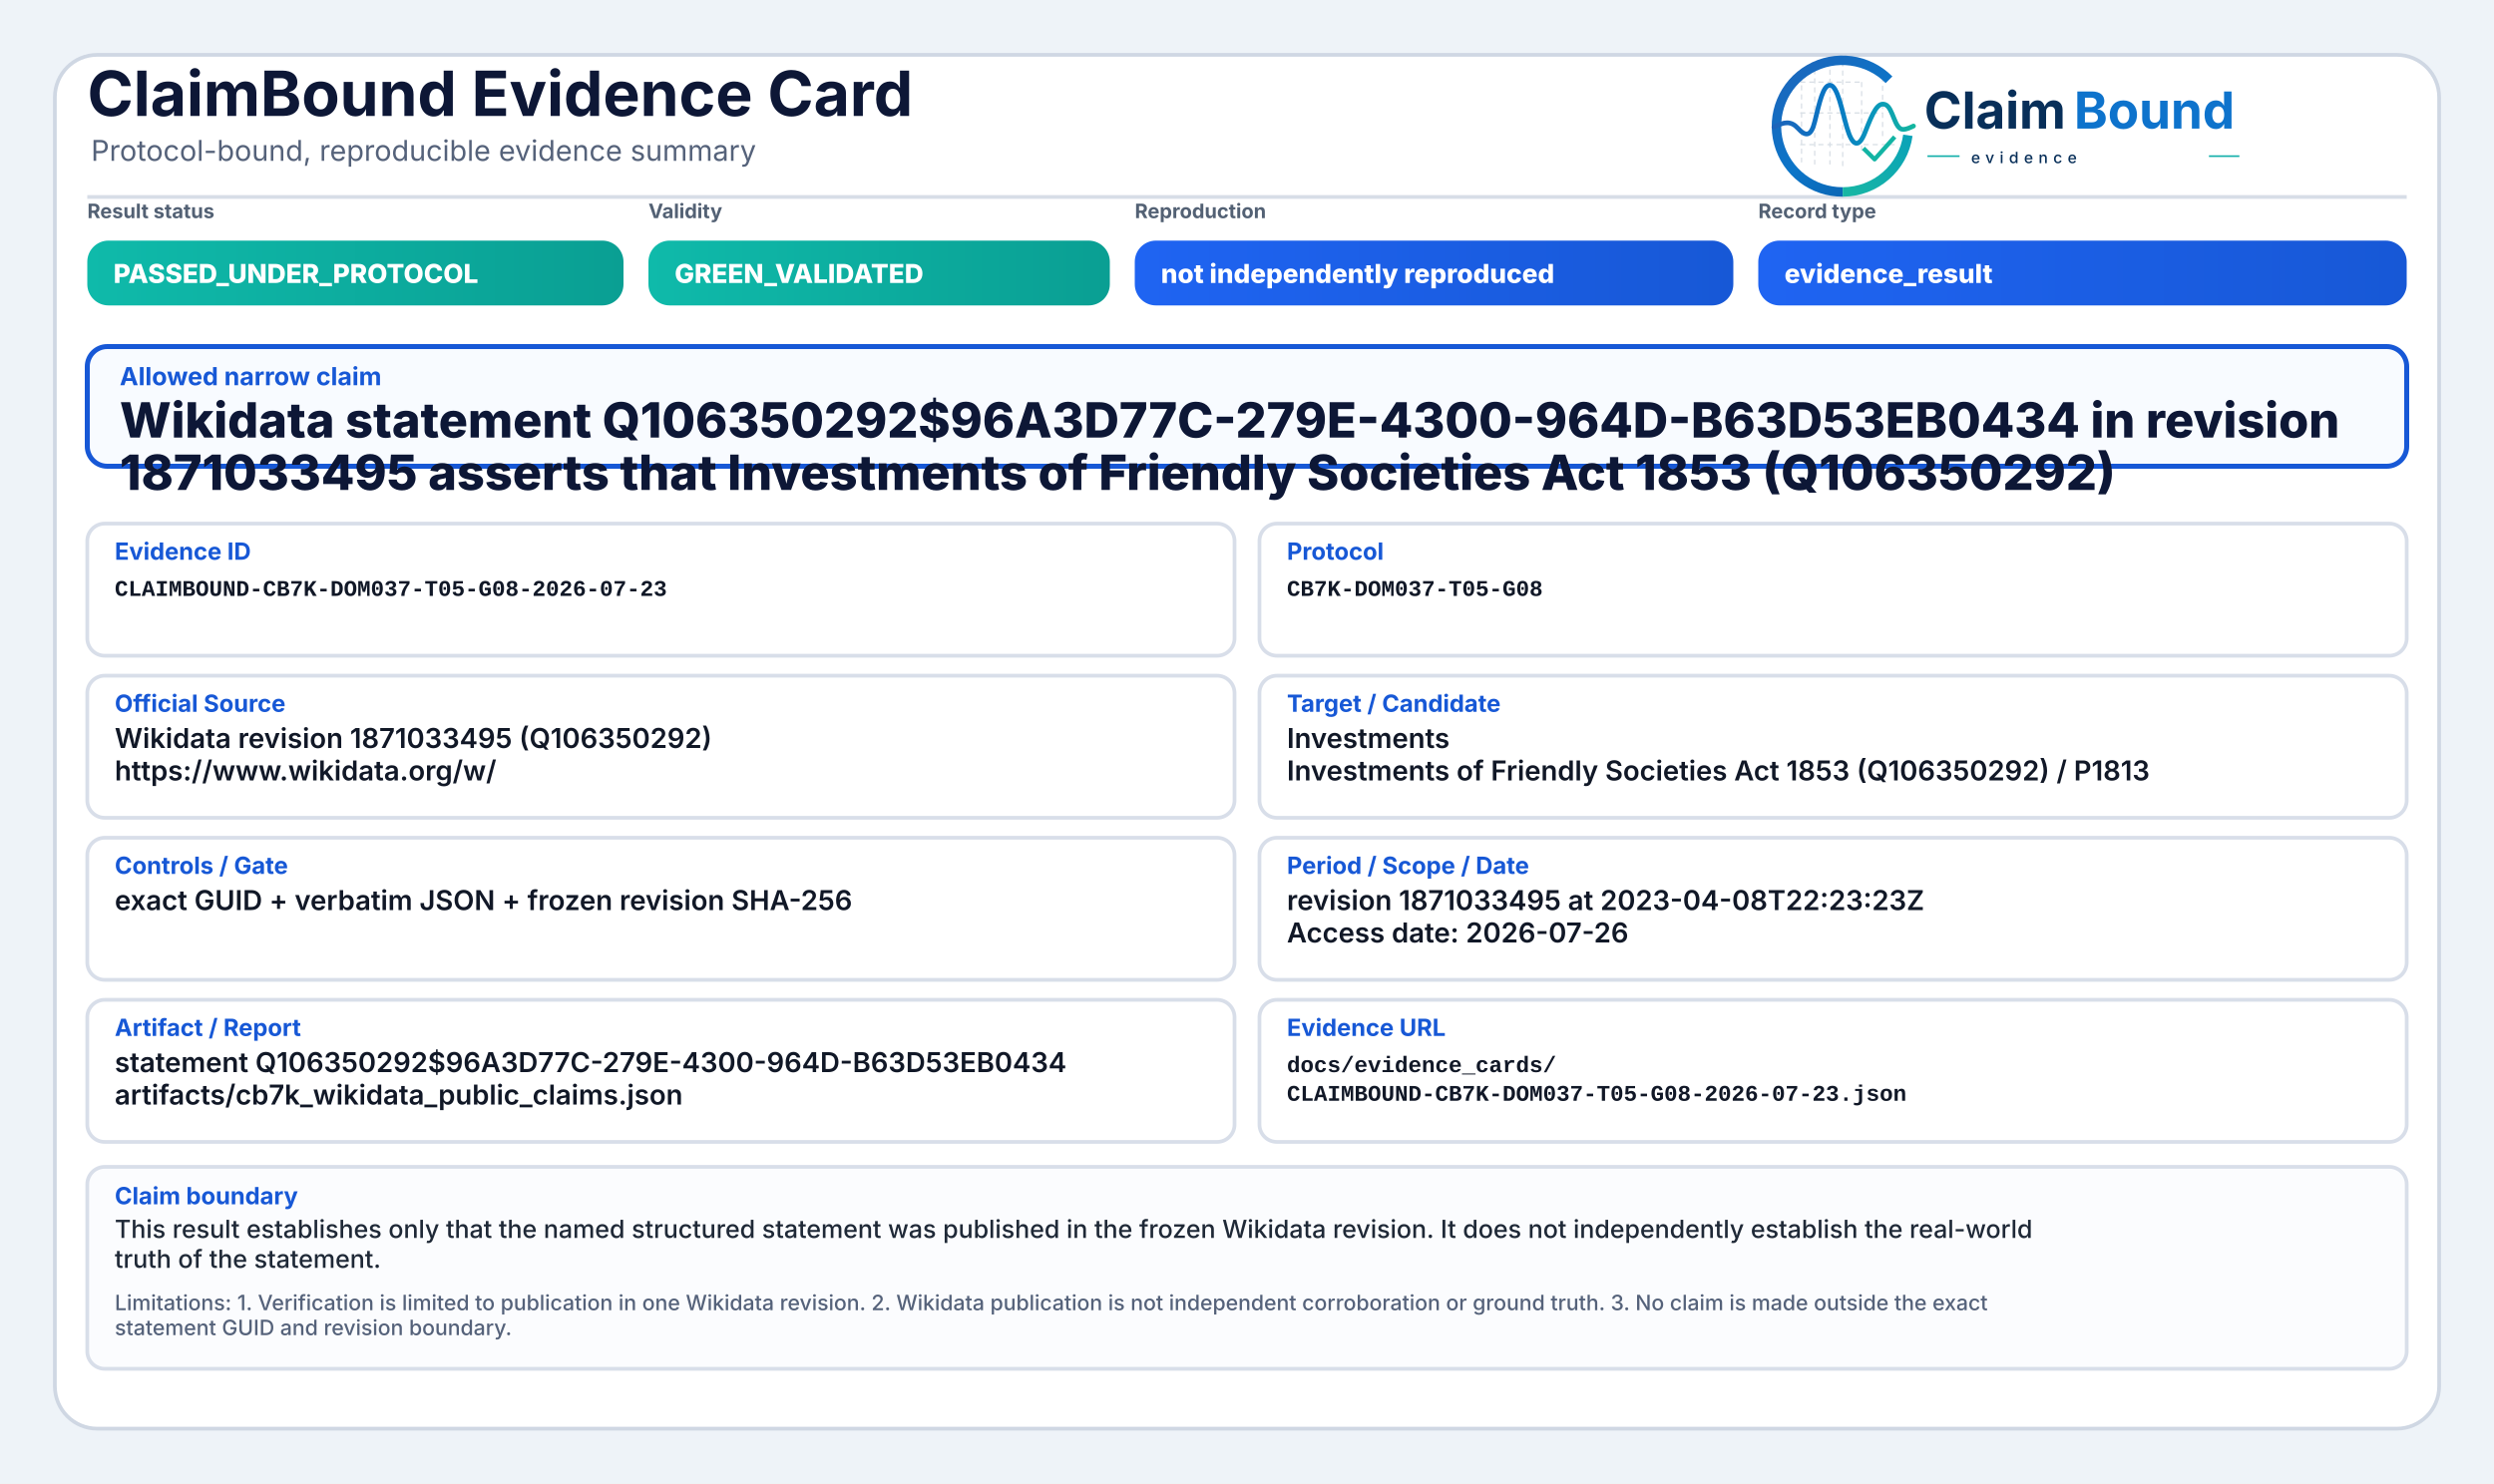
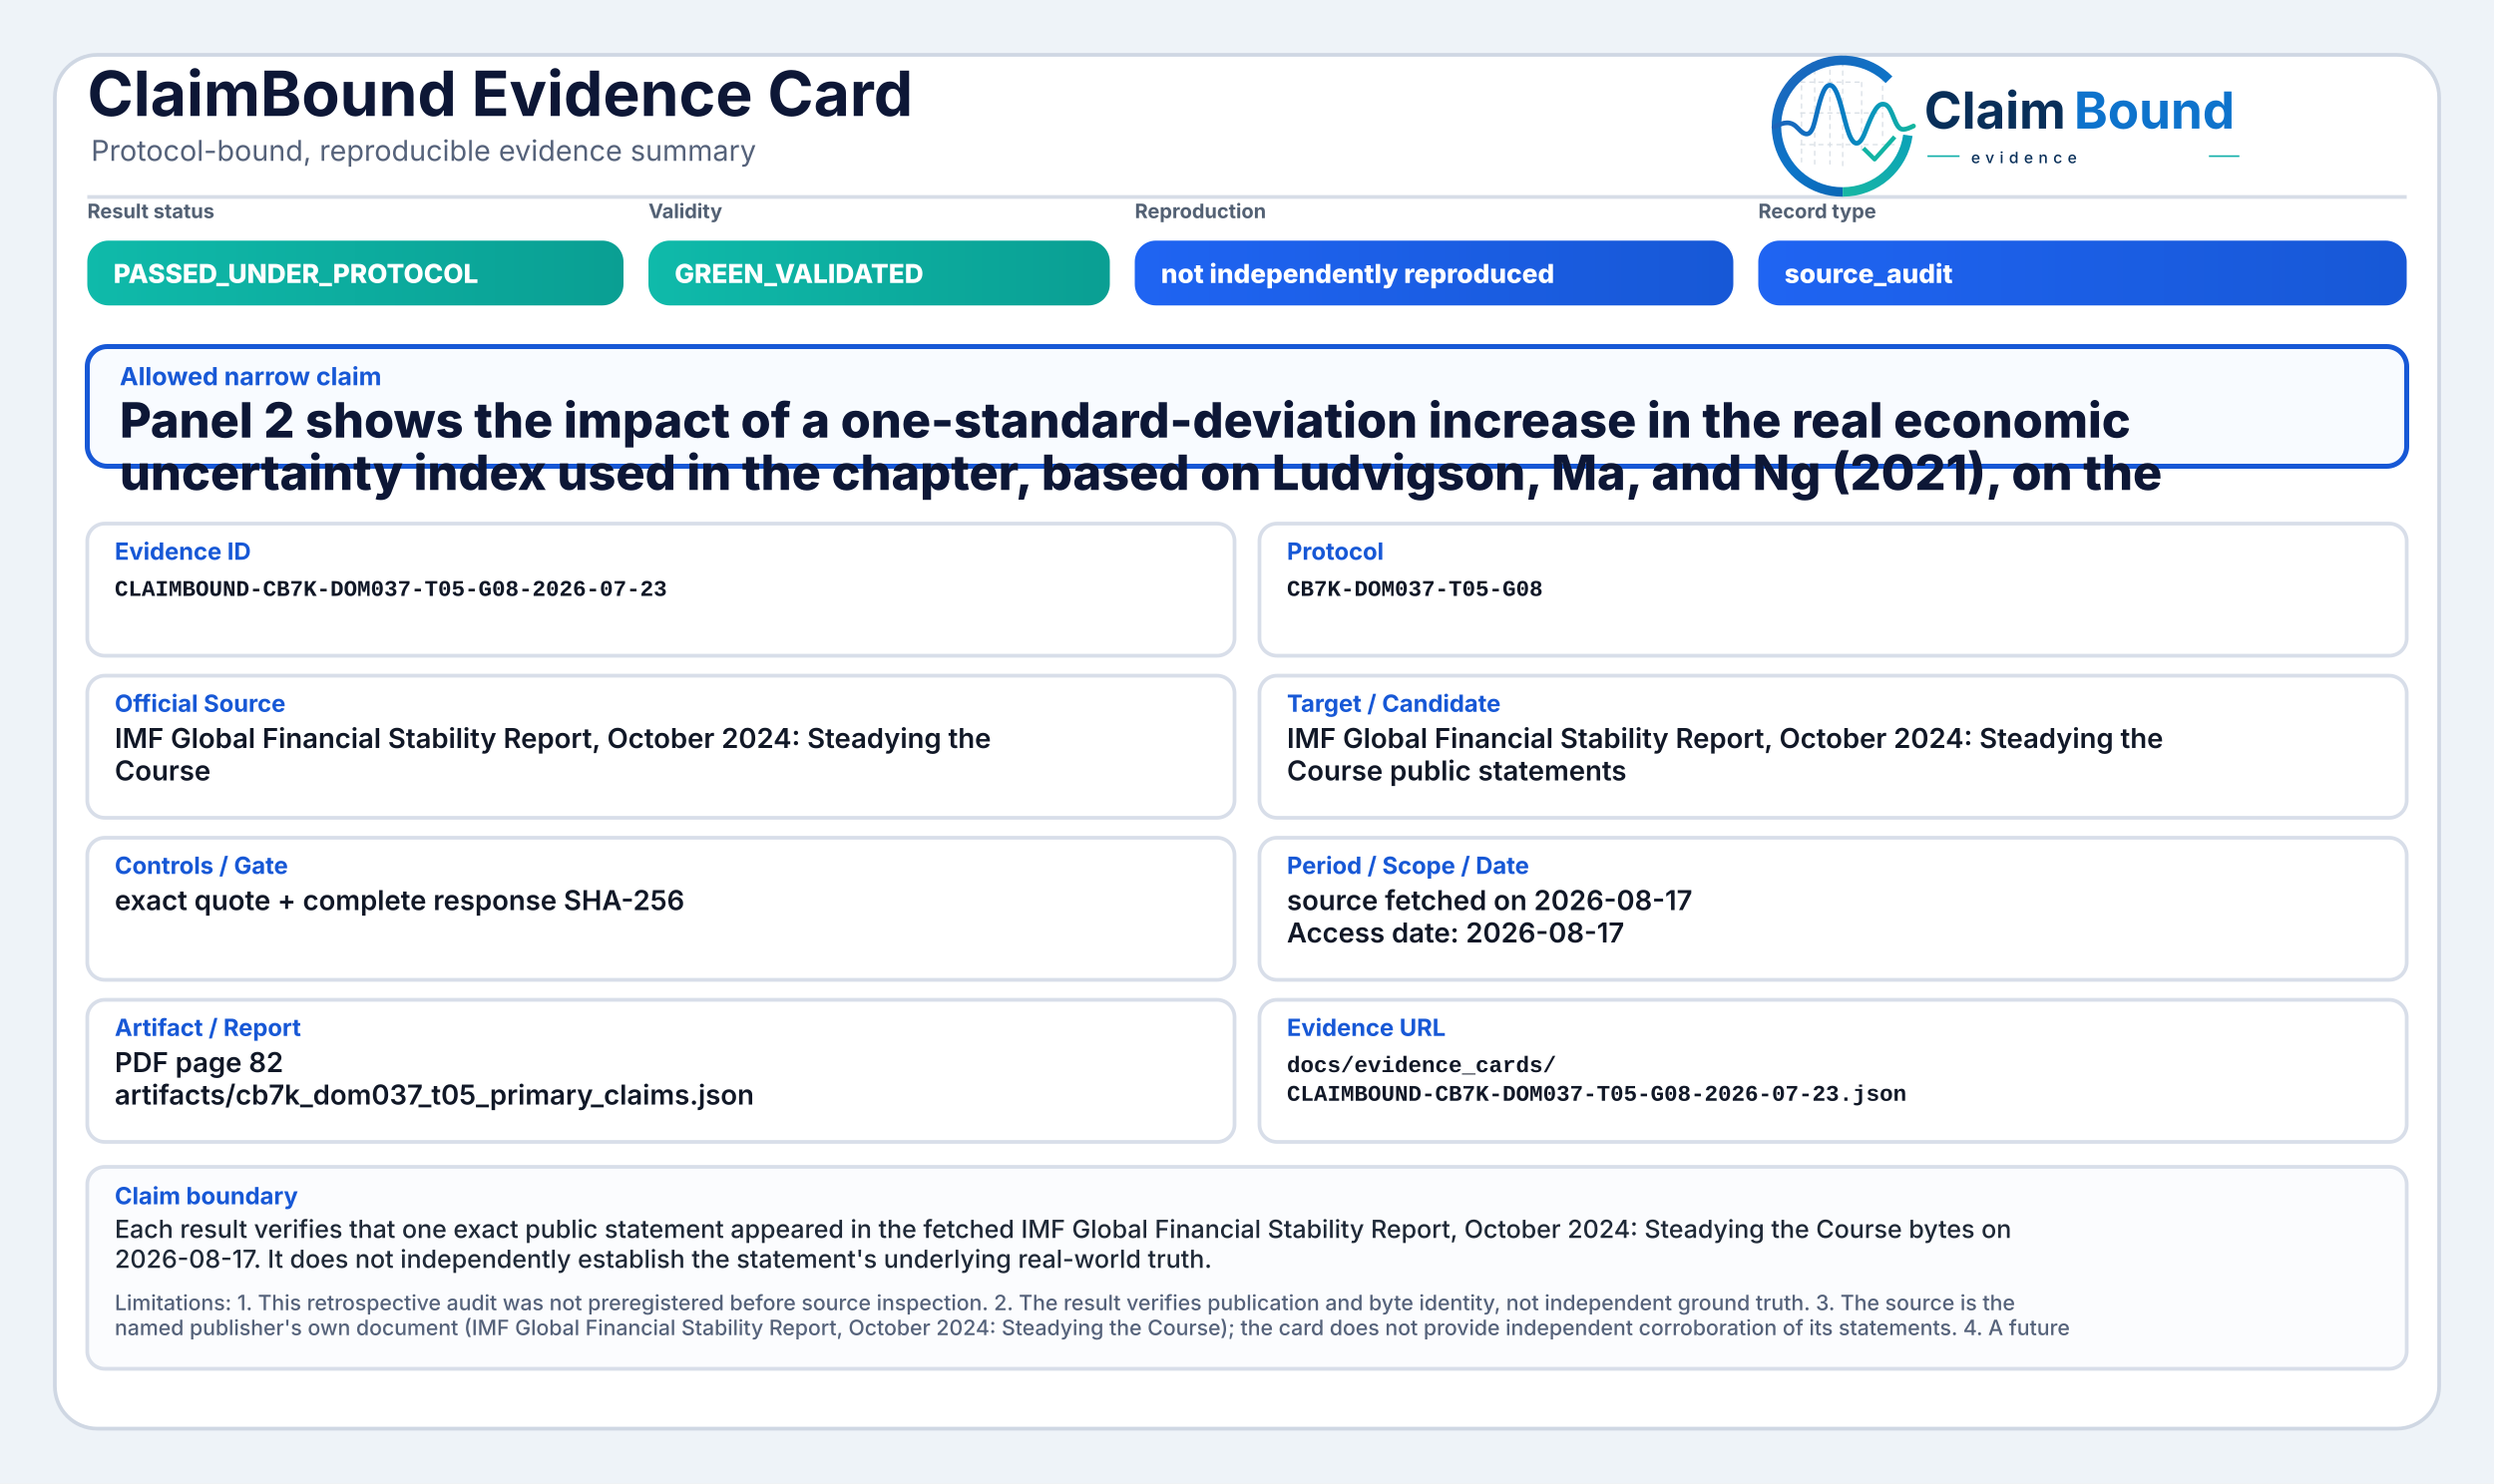
<svg xmlns="http://www.w3.org/2000/svg" width="2000" height="1190" viewBox="0 0 2000 1190" role="img" aria-label="ClaimBound Evidence Card">
  <defs>
    <linearGradient id="greenGrad" x1="0" y1="0" x2="1" y2="0">
      <stop offset="0%" stop-color="#0fbaaa" />
      <stop offset="100%" stop-color="#0a9f93" />
    </linearGradient>
    <linearGradient id="yellowGrad" x1="0" y1="0" x2="1" y2="0">
      <stop offset="0%" stop-color="#fbbf24" />
      <stop offset="100%" stop-color="#d97706" />
    </linearGradient>
    <linearGradient id="amberGrad" x1="0" y1="0" x2="1" y2="0">
      <stop offset="0%" stop-color="#f97316" />
      <stop offset="100%" stop-color="#c2410c" />
    </linearGradient>
    <linearGradient id="redGrad" x1="0" y1="0" x2="1" y2="0">
      <stop offset="0%" stop-color="#ef4444" />
      <stop offset="100%" stop-color="#b91c1c" />
    </linearGradient>
    <linearGradient id="grayGrad" x1="0" y1="0" x2="1" y2="0">
      <stop offset="0%" stop-color="#64748b" />
      <stop offset="100%" stop-color="#475569" />
    </linearGradient>
    <linearGradient id="blueGrad" x1="0" y1="0" x2="1" y2="0">
      <stop offset="0%" stop-color="#1f64f2" />
      <stop offset="100%" stop-color="#1758d6" />
    </linearGradient>
    <linearGradient id="logoRingBlue" x1="73" y1="453" x2="348" y2="793" gradientUnits="userSpaceOnUse">
      <stop offset="0" stop-color="#1E64BA" />
      <stop offset="0.55" stop-color="#0C75C8" />
      <stop offset="1" stop-color="#0A5FAB" />
    </linearGradient>
    <linearGradient id="logoRingTeal" x1="221" y1="792" x2="403" y2="594" gradientUnits="userSpaceOnUse">
      <stop offset="0" stop-color="#18B7A3" />
      <stop offset="1" stop-color="#089EBC" />
    </linearGradient>
    <linearGradient id="logoSignalGradient" x1="61" y1="628" x2="404" y2="628" gradientUnits="userSpaceOnUse">
      <stop offset="0" stop-color="#1E64BA" />
      <stop offset="0.43" stop-color="#0877C4" />
      <stop offset="0.72" stop-color="#0A97BB" />
      <stop offset="1" stop-color="#14B69E" />
    </linearGradient>
  </defs>
  <rect x="0" y="0" width="2000" height="1190" fill="#eef3f8" />
  <rect x="44" y="44" width="1912" height="1102" rx="34" fill="#ffffff" stroke="#cfd7e3" stroke-width="3" />
  <path d="M70 158 H1930" stroke="#d7dde7" stroke-width="3" />
  <text x="70" y="93" font-family="Inter, Segoe UI, Arial, sans-serif" font-size="50" font-weight="750" fill="#0d1736">ClaimBound Evidence Card</text>
  <text x="73" y="129" font-family="Inter, Segoe UI, Arial, sans-serif" font-size="23" font-weight="400" fill="#55627a">Protocol-bound, reproducible evidence summary</text>
  <g aria-label="ClaimBound evidence logo" transform="translate(1415,52) scale(0.33) translate(-40,-478)">
    <g stroke-linecap="butt" stroke-linejoin="round">
      <g stroke="#CBD3DC" stroke-width="3.2" stroke-linecap="round" stroke-dasharray="10 12" opacity="0.72">
        <path d="M130 507V714" />
        <path d="M162 490V719" />
        <path d="M199 491V719" />
        <path d="M230 471V726" />
        <path d="M276 521V690" />
        <path d="M327 508V650" />
        <path d="M128 520H277" />
        <path d="M128 595H327" />
        <path d="M128 672H355" />
      </g>
      <path d="M342.6 514.3A160 160 0 1 0 230 787" fill="none" stroke="url(#logoRingBlue)" stroke-width="23" />
      <path d="M230 787A160 160 0 0 0 388.4 649.3" fill="none" stroke="url(#logoRingTeal)" stroke-width="23" />
      <path d="M63 629.5C87 616.4 104.3 613.6 121.2 632.2C140.7 653.8 153.4 651.6 162.1 616.2C173.8 568.5 182.5 527.5 198.9 527.5C217.5 527.5 228.4 590.6 240.3 630.8C253.4 675.4 268.6 682.8 284.6 641.5C303.5 592.9 315.2 567.6 333.7 574.7C352.6 582 355.7 635.1 376.6 634.9C386.2 634.8 394 630.4 402 626.8" fill="none" stroke="url(#logoSignalGradient)" stroke-width="11.5" stroke-linecap="round" />
      <path d="M284 684.5L307.5 707.7L353 657" fill="none" stroke="#12B4A4" stroke-width="10.5" stroke-linecap="square" />
    </g>
    <text x="428" y="633" font-family="Inter, Segoe UI, Arial, sans-serif" font-size="124" font-weight="750" fill="#082F59" text-rendering="geometricPrecision">Claim</text>
    <text x="792" y="633" font-family="Inter, Segoe UI, Arial, sans-serif" font-size="124" font-weight="750" fill="#0E73CC" text-rendering="geometricPrecision">Bound</text>
    <line x1="436" y1="700" x2="514" y2="700" stroke="#11AFA9" stroke-width="4" />
    <text x="542" y="717" font-family="Inter, Segoe UI, Arial, sans-serif" font-size="38" font-weight="500" letter-spacing="13" fill="#082F59">evidence</text>
    <line x1="1120" y1="700" x2="1194" y2="700" stroke="#11AFA9" stroke-width="4" />
  </g>
  <text x="70" y="175" font-family="Inter, Segoe UI, Arial, sans-serif" font-size="16" font-weight="650" fill="#536174">Result status</text>
  <rect x="70" y="193" width="430" height="52" rx="17" fill="url(#greenGrad)" />
  <text x="91" y="227" font-family="Inter, Segoe UI, Arial, sans-serif" font-size="21" font-weight="800" fill="#ffffff">PASSED_UNDER_PROTOCOL</text>
  <text x="520" y="175" font-family="Inter, Segoe UI, Arial, sans-serif" font-size="16" font-weight="650" fill="#536174">Validity</text>
  <rect x="520" y="193" width="370" height="52" rx="17" fill="url(#greenGrad)" />
  <text x="541" y="227" font-family="Inter, Segoe UI, Arial, sans-serif" font-size="21" font-weight="800" fill="#ffffff">GREEN_VALIDATED</text>
  <text x="910" y="175" font-family="Inter, Segoe UI, Arial, sans-serif" font-size="16" font-weight="650" fill="#536174">Reproduction</text>
  <rect x="910" y="193" width="480" height="52" rx="17" fill="url(#blueGrad)" />
  <text x="931" y="227" font-family="Inter, Segoe UI, Arial, sans-serif" font-size="21" font-weight="800" fill="#ffffff">not independently reproduced</text>
  <text x="1410" y="175" font-family="Inter, Segoe UI, Arial, sans-serif" font-size="16" font-weight="650" fill="#536174">Record type</text>
  <rect x="1410" y="193" width="520" height="52" rx="17" fill="url(#blueGrad)" />
-   <text x="1431" y="227" font-family="Inter, Segoe UI, Arial, sans-serif" font-size="21" font-weight="800" fill="#ffffff">evidence_result</text>
+   <text x="1431" y="227" font-family="Inter, Segoe UI, Arial, sans-serif" font-size="21" font-weight="800" fill="#ffffff">source_audit</text>
  <rect x="70" y="278" width="1860" height="96" rx="16" fill="#f8fbff" stroke="#1758d6" stroke-width="4" />
  <text x="96" y="309" font-family="Inter, Segoe UI, Arial, sans-serif" font-size="20" font-weight="750" fill="#1758d6">Allowed narrow claim</text>
-   <text x="96" y="351" font-family="Inter, Segoe UI, Arial, sans-serif" font-size="39" font-weight="800" fill="#0d1736">Wikidata statement Q106350292$96A3D77C-279E-4300-964D-B63D53EB0434 in revision</text>
-   <text x="96" y="393" font-family="Inter, Segoe UI, Arial, sans-serif" font-size="39" font-weight="800" fill="#0d1736">1871033495 asserts that Investments of Friendly Societies Act 1853 (Q106350292)</text>
+   <text x="96" y="351" font-family="Inter, Segoe UI, Arial, sans-serif" font-size="39" font-weight="800" fill="#0d1736">Panel 2 shows the impact of a one-standard-deviation increase in the real economic</text>
+   <text x="96" y="393" font-family="Inter, Segoe UI, Arial, sans-serif" font-size="39" font-weight="800" fill="#0d1736">uncertainty index used in the chapter, based on Ludvigson, Ma, and Ng (2021), on the</text>
  <rect x="70" y="420" width="920" height="106" rx="14" fill="#ffffff" stroke="#d8dee9" stroke-width="3" />
  <text x="92" y="449" font-family="Inter, Segoe UI, Arial, sans-serif" font-size="19" font-weight="750" fill="#1758d6">Evidence ID</text>
  <text x="92" y="478" font-family="SFMono-Regular, Consolas, Liberation Mono, monospace" font-size="18" font-weight="600" fill="#111827">CLAIMBOUND-CB7K-DOM037-T05-G08-2026-07-23</text>
  <rect x="1010" y="420" width="920" height="106" rx="14" fill="#ffffff" stroke="#d8dee9" stroke-width="3" />
  <text x="1032" y="449" font-family="Inter, Segoe UI, Arial, sans-serif" font-size="19" font-weight="750" fill="#1758d6">Protocol</text>
  <text x="1032" y="478" font-family="SFMono-Regular, Consolas, Liberation Mono, monospace" font-size="18" font-weight="600" fill="#111827">CB7K-DOM037-T05-G08</text>
  <rect x="70" y="542" width="920" height="114" rx="14" fill="#ffffff" stroke="#d8dee9" stroke-width="3" />
  <text x="92" y="571" font-family="Inter, Segoe UI, Arial, sans-serif" font-size="19" font-weight="750" fill="#1758d6">Official Source</text>
-   <text x="92" y="600" font-family="Inter, Segoe UI, Arial, sans-serif" font-size="22" font-weight="600" fill="#111827">Wikidata revision 1871033495 (Q106350292)</text>
-   <text x="92" y="626" font-family="Inter, Segoe UI, Arial, sans-serif" font-size="22" font-weight="600" fill="#111827">https://www.wikidata.org/w/</text>
+   <text x="92" y="600" font-family="Inter, Segoe UI, Arial, sans-serif" font-size="22" font-weight="600" fill="#111827">IMF Global Financial Stability Report, October 2024: Steadying the</text>
+   <text x="92" y="626" font-family="Inter, Segoe UI, Arial, sans-serif" font-size="22" font-weight="600" fill="#111827">Course</text>
  <rect x="1010" y="542" width="920" height="114" rx="14" fill="#ffffff" stroke="#d8dee9" stroke-width="3" />
  <text x="1032" y="571" font-family="Inter, Segoe UI, Arial, sans-serif" font-size="19" font-weight="750" fill="#1758d6">Target / Candidate</text>
-   <text x="1032" y="600" font-family="Inter, Segoe UI, Arial, sans-serif" font-size="22" font-weight="600" fill="#111827">Investments</text>
-   <text x="1032" y="626" font-family="Inter, Segoe UI, Arial, sans-serif" font-size="22" font-weight="600" fill="#111827">Investments of Friendly Societies Act 1853 (Q106350292) / P1813</text>
+   <text x="1032" y="600" font-family="Inter, Segoe UI, Arial, sans-serif" font-size="22" font-weight="600" fill="#111827">IMF Global Financial Stability Report, October 2024: Steadying the</text>
+   <text x="1032" y="626" font-family="Inter, Segoe UI, Arial, sans-serif" font-size="22" font-weight="600" fill="#111827">Course public statements</text>
  <rect x="70" y="672" width="920" height="114" rx="14" fill="#ffffff" stroke="#d8dee9" stroke-width="3" />
  <text x="92" y="701" font-family="Inter, Segoe UI, Arial, sans-serif" font-size="19" font-weight="750" fill="#1758d6">Controls / Gate</text>
-   <text x="92" y="730" font-family="Inter, Segoe UI, Arial, sans-serif" font-size="22" font-weight="600" fill="#111827">exact GUID + verbatim JSON + frozen revision SHA-256</text>
+   <text x="92" y="730" font-family="Inter, Segoe UI, Arial, sans-serif" font-size="22" font-weight="600" fill="#111827">exact quote + complete response SHA-256</text>
  <rect x="1010" y="672" width="920" height="114" rx="14" fill="#ffffff" stroke="#d8dee9" stroke-width="3" />
  <text x="1032" y="701" font-family="Inter, Segoe UI, Arial, sans-serif" font-size="19" font-weight="750" fill="#1758d6">Period / Scope / Date</text>
-   <text x="1032" y="730" font-family="Inter, Segoe UI, Arial, sans-serif" font-size="22" font-weight="600" fill="#111827">revision 1871033495 at 2023-04-08T22:23:23Z</text>
-   <text x="1032" y="756" font-family="Inter, Segoe UI, Arial, sans-serif" font-size="22" font-weight="600" fill="#111827">Access date: 2026-07-26</text>
+   <text x="1032" y="730" font-family="Inter, Segoe UI, Arial, sans-serif" font-size="22" font-weight="600" fill="#111827">source fetched on 2026-08-17</text>
+   <text x="1032" y="756" font-family="Inter, Segoe UI, Arial, sans-serif" font-size="22" font-weight="600" fill="#111827">Access date: 2026-08-17</text>
  <rect x="70" y="802" width="920" height="114" rx="14" fill="#ffffff" stroke="#d8dee9" stroke-width="3" />
  <text x="92" y="831" font-family="Inter, Segoe UI, Arial, sans-serif" font-size="19" font-weight="750" fill="#1758d6">Artifact / Report</text>
-   <text x="92" y="860" font-family="Inter, Segoe UI, Arial, sans-serif" font-size="22" font-weight="600" fill="#111827">statement Q106350292$96A3D77C-279E-4300-964D-B63D53EB0434</text>
-   <text x="92" y="886" font-family="Inter, Segoe UI, Arial, sans-serif" font-size="22" font-weight="600" fill="#111827">artifacts/cb7k_wikidata_public_claims.json</text>
+   <text x="92" y="860" font-family="Inter, Segoe UI, Arial, sans-serif" font-size="22" font-weight="600" fill="#111827">PDF page 82</text>
+   <text x="92" y="886" font-family="Inter, Segoe UI, Arial, sans-serif" font-size="22" font-weight="600" fill="#111827">artifacts/cb7k_dom037_t05_primary_claims.json</text>
  <rect x="1010" y="802" width="920" height="114" rx="14" fill="#ffffff" stroke="#d8dee9" stroke-width="3" />
  <text x="1032" y="831" font-family="Inter, Segoe UI, Arial, sans-serif" font-size="19" font-weight="750" fill="#1758d6">Evidence URL</text>
  <text x="1032" y="860" font-family="SFMono-Regular, Consolas, Liberation Mono, monospace" font-size="18" font-weight="600" fill="#111827">docs/evidence_cards/</text>
  <text x="1032" y="883" font-family="SFMono-Regular, Consolas, Liberation Mono, monospace" font-size="18" font-weight="600" fill="#111827">CLAIMBOUND-CB7K-DOM037-T05-G08-2026-07-23.json</text>
  <rect x="70" y="936" width="1860" height="162" rx="14" fill="#fbfcfe" stroke="#d8dee9" stroke-width="3" />
  <text x="92" y="966" font-family="Inter, Segoe UI, Arial, sans-serif" font-size="19" font-weight="750" fill="#1758d6">Claim boundary</text>
-   <text x="92" y="993" font-family="Inter, Segoe UI, Arial, sans-serif" font-size="20" font-weight="500" fill="#1f2937">This result establishes only that the named structured statement was published in the frozen Wikidata revision. It does not independently establish the real-world</text>
-   <text x="92" y="1017" font-family="Inter, Segoe UI, Arial, sans-serif" font-size="20" font-weight="500" fill="#1f2937">truth of the statement.</text>
-   <text x="92" y="1051" font-family="Inter, Segoe UI, Arial, sans-serif" font-size="17" font-weight="500" fill="#55627a">Limitations: 1. Verification is limited to publication in one Wikidata revision. 2. Wikidata publication is not independent corroboration or ground truth. 3. No claim is made outside the exact</text>
-   <text x="92" y="1071" font-family="Inter, Segoe UI, Arial, sans-serif" font-size="17" font-weight="500" fill="#55627a">statement GUID and revision boundary.</text>
+   <text x="92" y="993" font-family="Inter, Segoe UI, Arial, sans-serif" font-size="20" font-weight="500" fill="#1f2937">Each result verifies that one exact public statement appeared in the fetched IMF Global Financial Stability Report, October 2024: Steadying the Course bytes on</text>
+   <text x="92" y="1017" font-family="Inter, Segoe UI, Arial, sans-serif" font-size="20" font-weight="500" fill="#1f2937">2026-08-17. It does not independently establish the statement's underlying real-world truth.</text>
+   <text x="92" y="1051" font-family="Inter, Segoe UI, Arial, sans-serif" font-size="17" font-weight="500" fill="#55627a">Limitations: 1. This retrospective audit was not preregistered before source inspection. 2. The result verifies publication and byte identity, not independent ground truth. 3. The source is the</text>
+   <text x="92" y="1071" font-family="Inter, Segoe UI, Arial, sans-serif" font-size="17" font-weight="500" fill="#55627a">named publisher's own document (IMF Global Financial Stability Report, October 2024: Steadying the Course); the card does not provide independent corroboration of its statements. 4. A future</text>
</svg>
